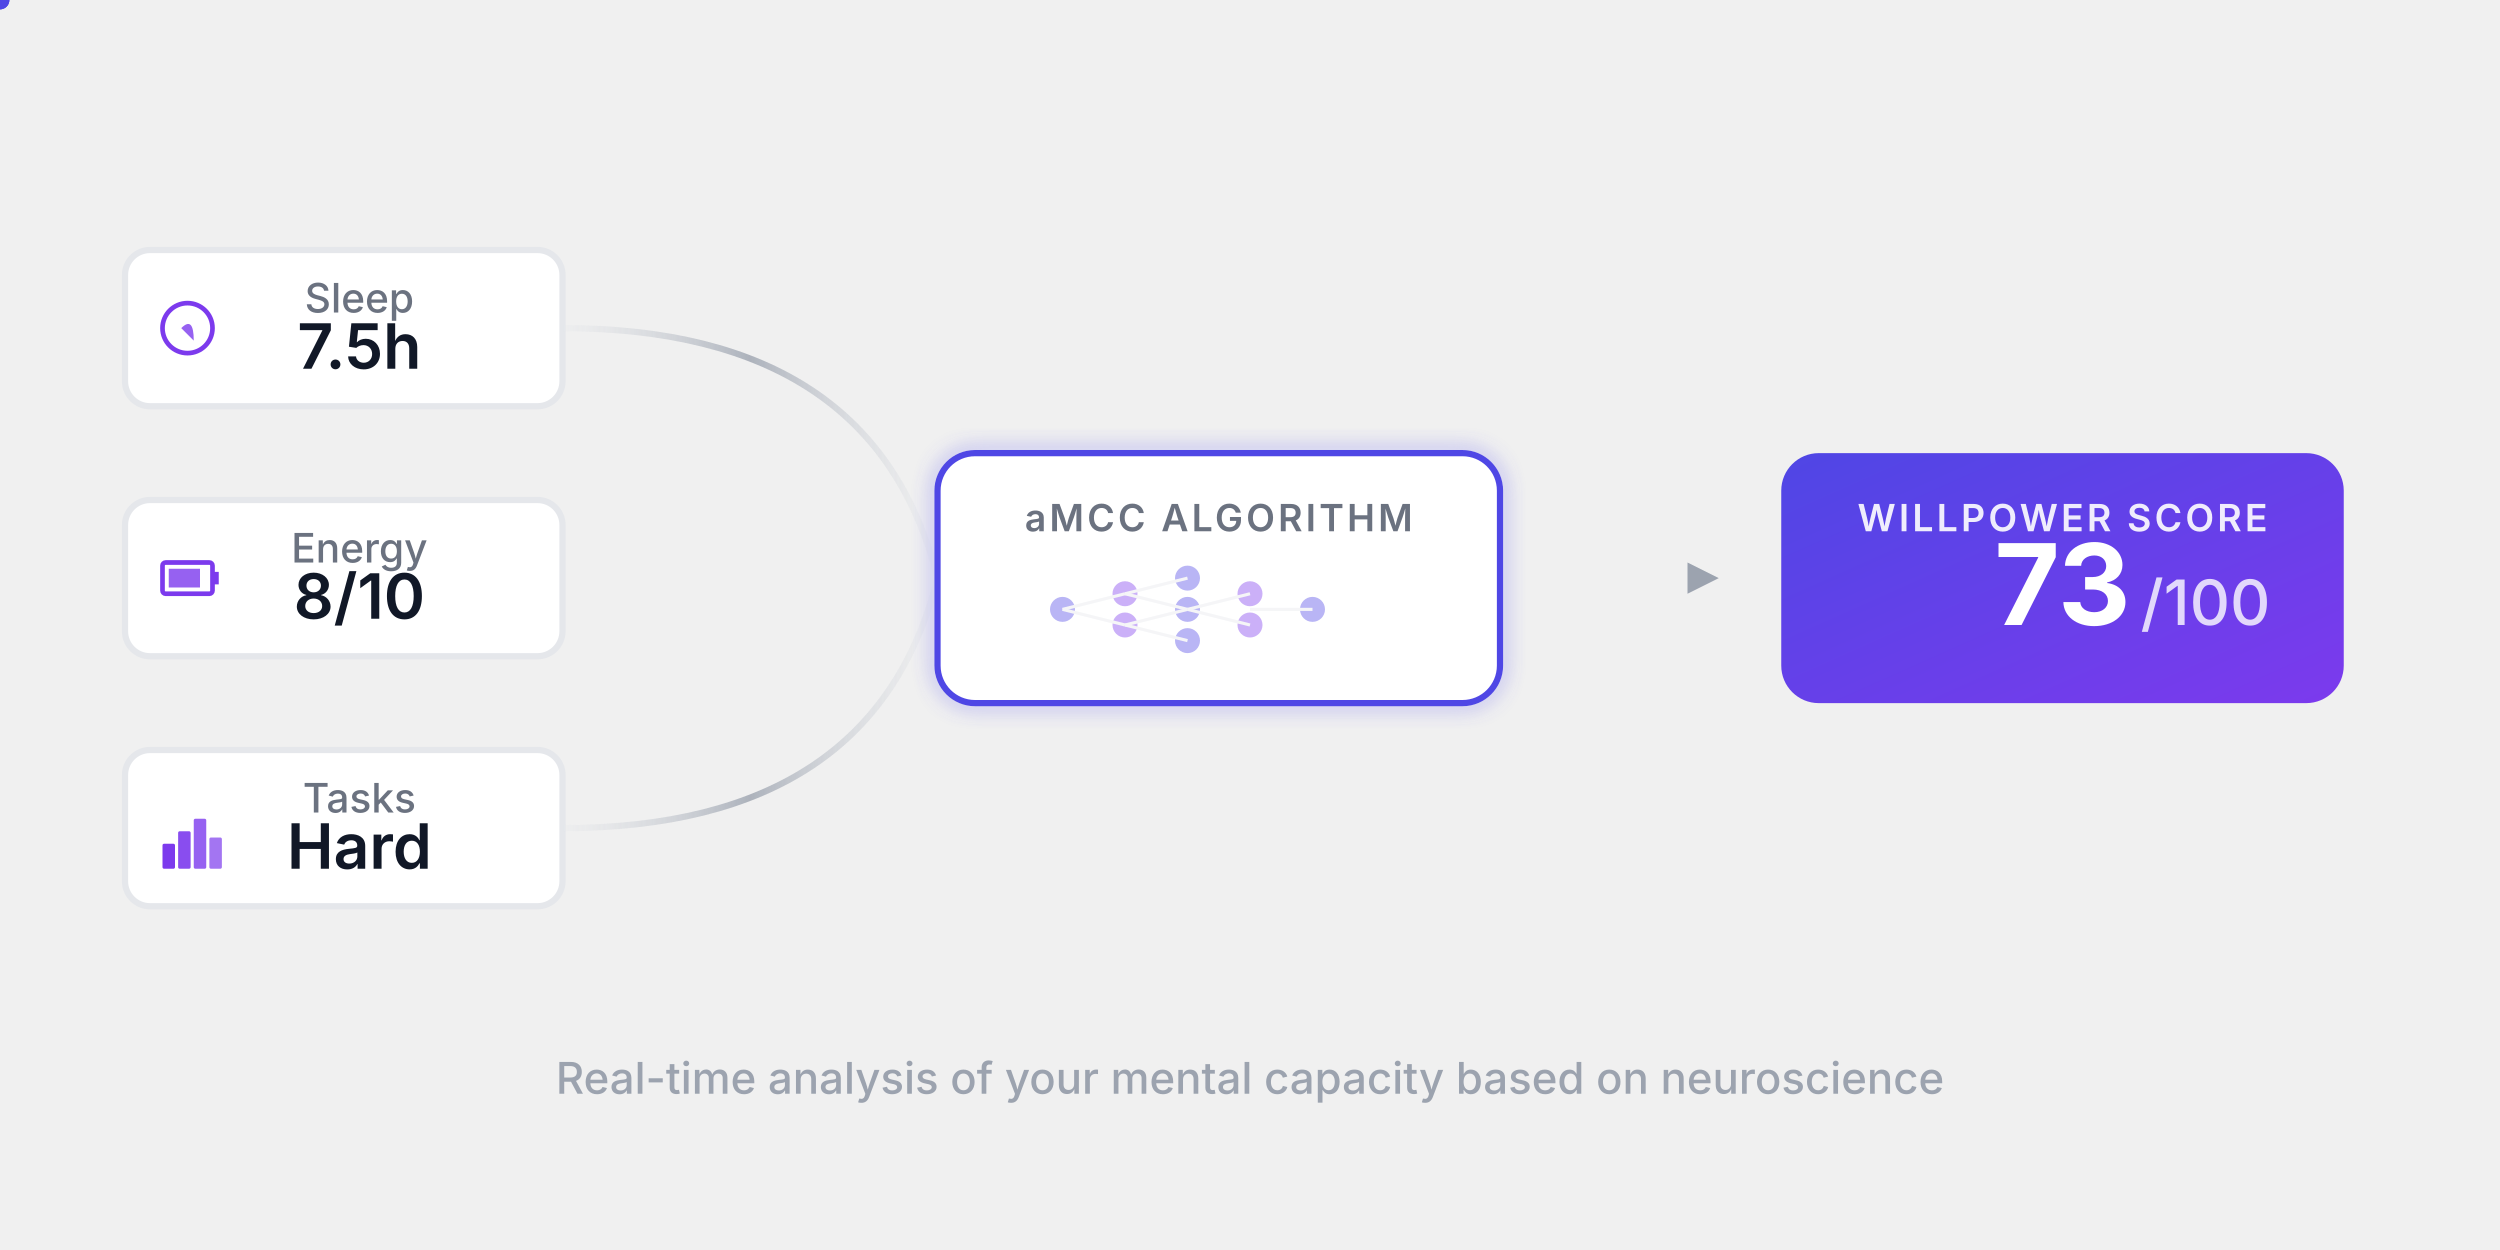
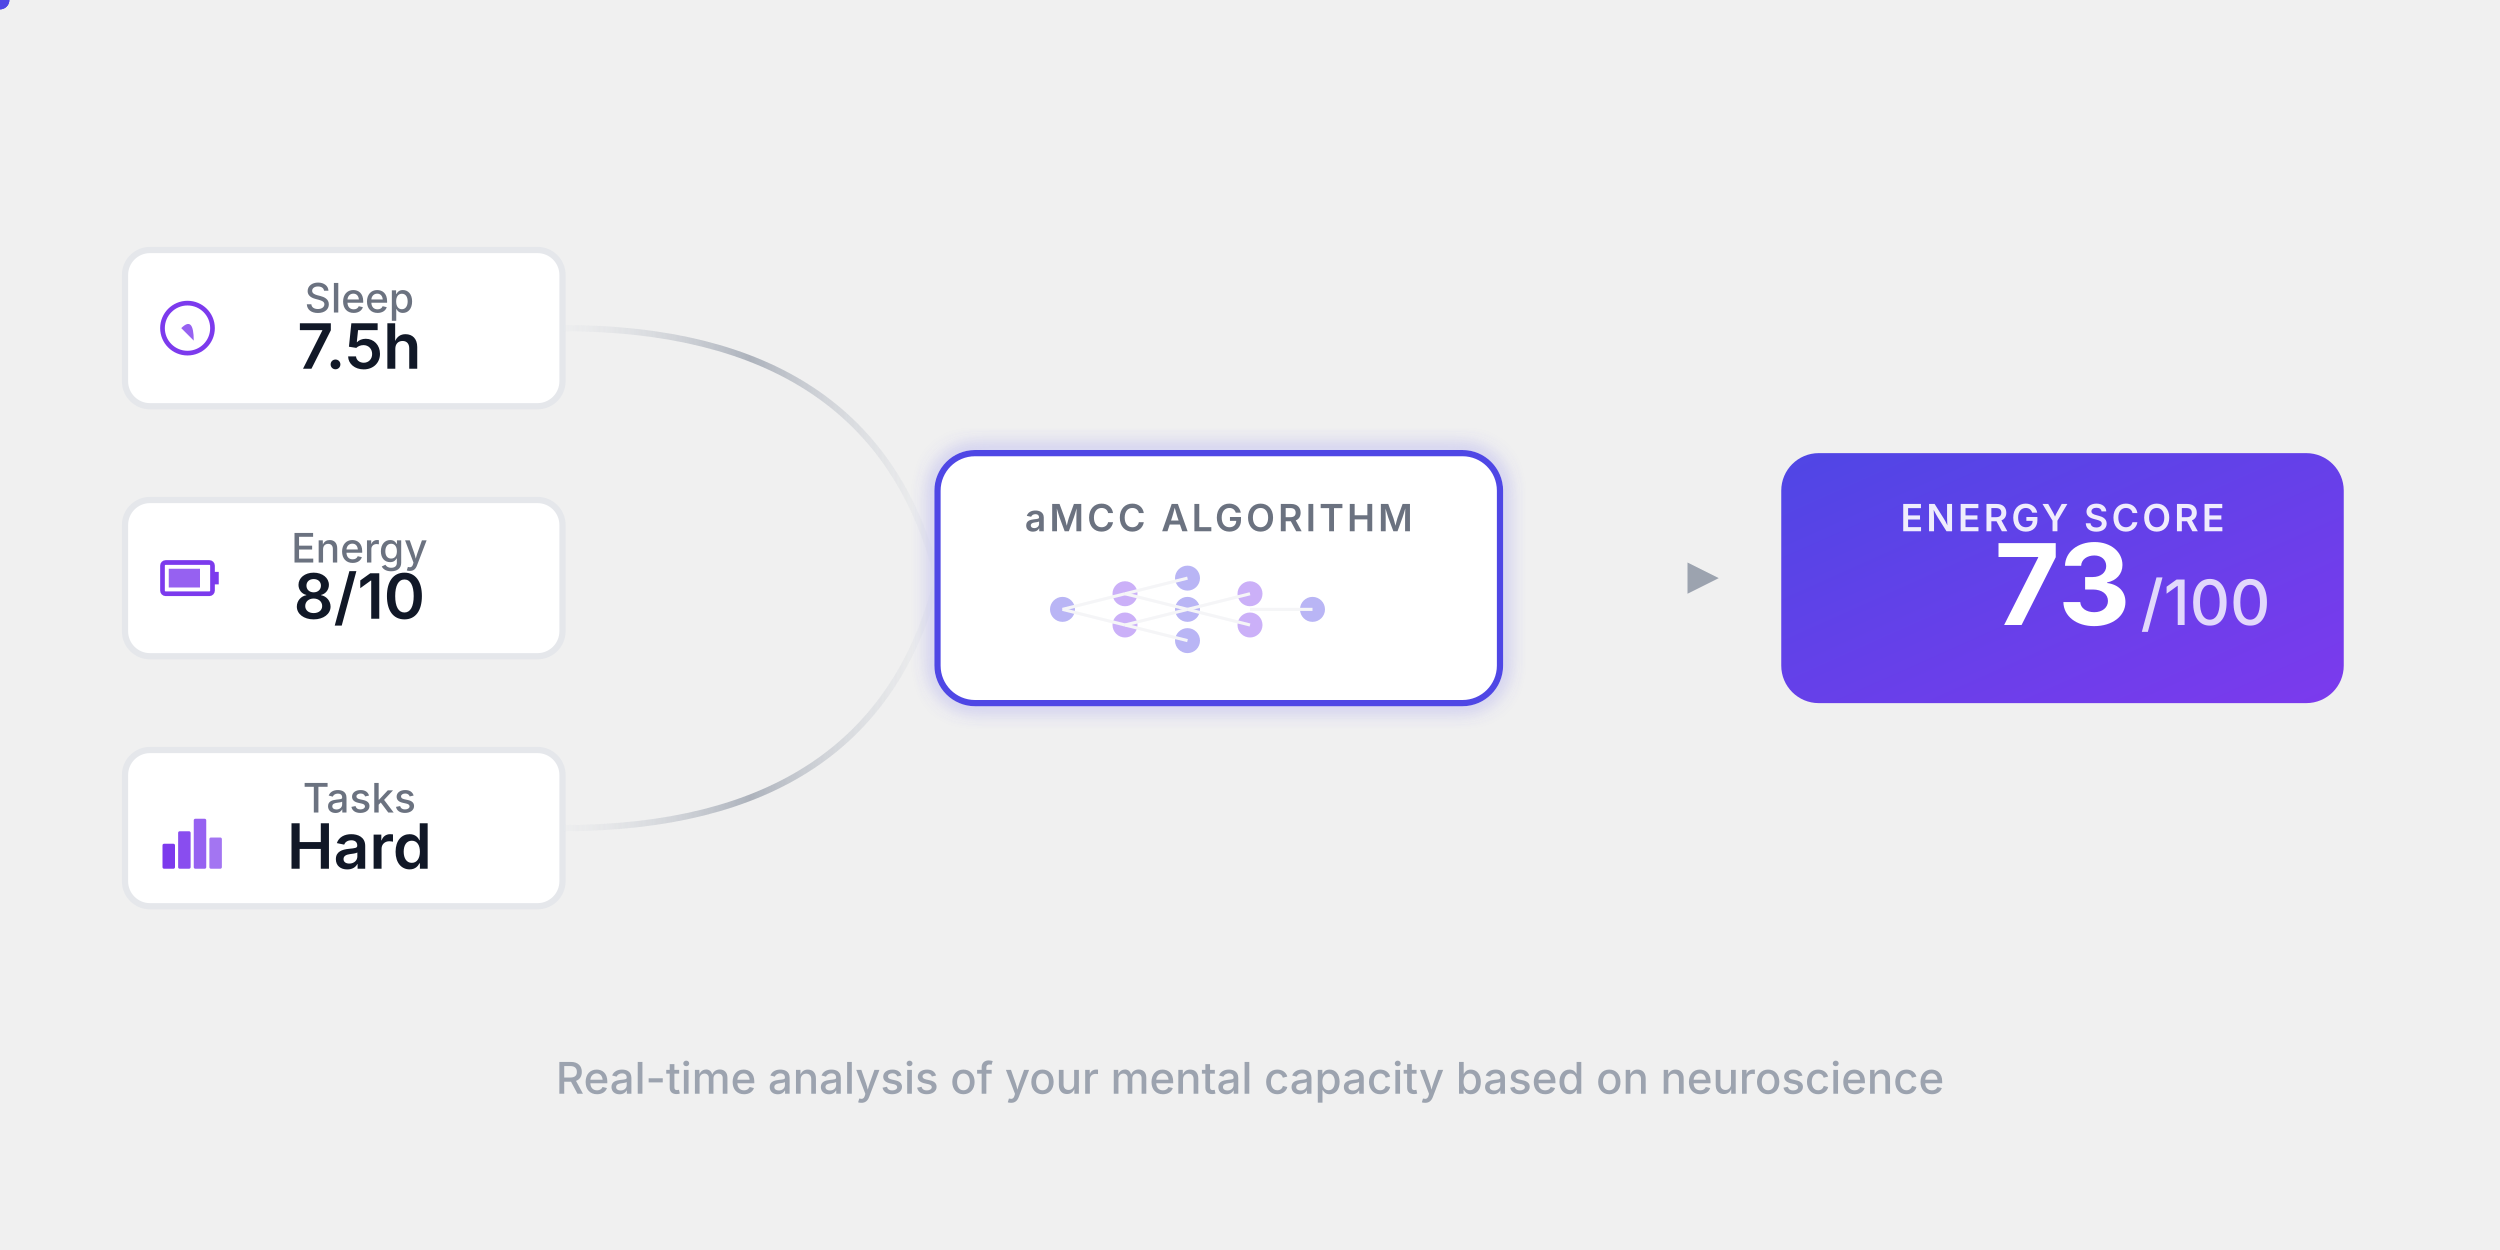
<svg xmlns="http://www.w3.org/2000/svg" viewBox="0 0 800 400">
  <defs>
    <linearGradient id="scoreGradient" x1="0%" y1="0%" x2="100%" y2="100%">
      <stop offset="0%" style="stop-color:#4F46E5;stop-opacity:1" />
      <stop offset="100%" style="stop-color:#7C3AED;stop-opacity:1" />
    </linearGradient>
    <linearGradient id="lineGradient" x1="0%" y1="0%" x2="100%" y2="0%">
      <stop offset="0%" style="stop-color:#E5E7EB;stop-opacity:0.3" />
      <stop offset="50%" style="stop-color:#9CA3AF;stop-opacity:1" />
      <stop offset="100%" style="stop-color:#E5E7EB;stop-opacity:0.3" />
    </linearGradient>
    <filter id="glow">
      <feGaussianBlur stdDeviation="3" result="coloredBlur" />
      <feMerge>
        <feMergeNode in="coloredBlur" />
        <feMergeNode in="SourceGraphic" />
      </feMerge>
    </filter>
  </defs>
  <g id="inputs">
    <rect x="40" y="80" width="140" height="50" rx="8" fill="white" stroke="#E5E7EB" stroke-width="2" />
    <circle cx="60" cy="105" r="8" fill="none" stroke="#7C3AED" stroke-width="1.5" />
    <path d="M 58 105 Q 62 101, 62 109" fill="#7C3AED" opacity="0.8" />
    <text x="115" y="100" text-anchor="middle" font-family="system-ui, -apple-system" font-size="13" font-weight="500" fill="#6B7280">Sleep</text>
    <text x="115" y="118" text-anchor="middle" font-family="system-ui, -apple-system" font-size="20" font-weight="600" fill="#111827">7.5h</text>
    <rect x="40" y="160" width="140" height="50" rx="8" fill="white" stroke="#E5E7EB" stroke-width="2" />
    <rect x="52" y="180" width="16" height="10" rx="1" fill="none" stroke="#7C3AED" stroke-width="1.5" />
    <rect x="54" y="182" width="10" height="6" fill="#7C3AED" opacity="0.8" />
    <rect x="68" y="183" width="2" height="4" fill="#7C3AED" />
    <text x="115" y="180" text-anchor="middle" font-family="system-ui, -apple-system" font-size="13" font-weight="500" fill="#6B7280">Energy</text>
    <text x="115" y="198" text-anchor="middle" font-family="system-ui, -apple-system" font-size="20" font-weight="600" fill="#111827">8/10</text>
    <rect x="40" y="240" width="140" height="50" rx="8" fill="white" stroke="#E5E7EB" stroke-width="2" />
    <rect x="52" y="270" width="4" height="8" fill="#7C3AED" rx="0.5" />
    <rect x="57" y="266" width="4" height="12" fill="#7C3AED" rx="0.5" opacity="0.9" />
    <rect x="62" y="262" width="4" height="16" fill="#7C3AED" rx="0.5" opacity="0.8" />
    <rect x="67" y="268" width="4" height="10" fill="#7C3AED" rx="0.5" opacity="0.7" />
    <text x="115" y="260" text-anchor="middle" font-family="system-ui, -apple-system" font-size="13" font-weight="500" fill="#6B7280">Tasks</text>
    <text x="115" y="278" text-anchor="middle" font-family="system-ui, -apple-system" font-size="20" font-weight="600" fill="#111827">Hard</text>
  </g>
  <g id="connections">
    <path d="M 180 105 Q 280 105 300 185" fill="none" stroke="url(#lineGradient)" stroke-width="2" opacity="0.8" />
    <path d="M 180 185 L 300 185" fill="none" stroke="url(#lineGradient)" stroke-width="2" opacity="0.8" />
    <path d="M 180 265 Q 280 265 300 185" fill="none" stroke="url(#lineGradient)" stroke-width="2" opacity="0.8" />
    <circle r="3" fill="#4F46E5" opacity="0.8">
      <animateMotion dur="2s" repeatCount="indefinite">
        <mpath href="#path1" />
      </animateMotion>
    </circle>
    <path id="path1" d="M 180 105 Q 280 105 300 185" fill="none" />
    <circle r="3" fill="#4F46E5" opacity="0.8">
      <animateMotion dur="2s" repeatCount="indefinite" begin="0.5s">
        <mpath href="#path2" />
      </animateMotion>
    </circle>
    <path id="path2" d="M 180 185 L 300 185" fill="none" />
    <circle r="3" fill="#4F46E5" opacity="0.8">
      <animateMotion dur="2s" repeatCount="indefinite" begin="1s">
        <mpath href="#path3" />
      </animateMotion>
    </circle>
    <path id="path3" d="M 180 265 Q 280 265 300 185" fill="none" />
  </g>
  <g id="algorithm">
    <rect x="300" y="145" width="180" height="80" rx="12" fill="white" stroke="#4F46E5" stroke-width="2" filter="url(#glow)" />
    <text x="390" y="170" text-anchor="middle" font-family="system-ui, -apple-system" font-size="12" font-weight="600" fill="#6B7280" letter-spacing="1">aMCC ALGORITHM</text>
    <g opacity="0.4">
      <circle cx="340" cy="195" r="4" fill="#4F46E5" />
      <circle cx="360" cy="190" r="4" fill="#7C3AED" />
      <circle cx="360" cy="200" r="4" fill="#7C3AED" />
      <circle cx="380" cy="185" r="4" fill="#4F46E5" />
      <circle cx="380" cy="195" r="4" fill="#4F46E5" />
      <circle cx="380" cy="205" r="4" fill="#4F46E5" />
      <circle cx="400" cy="190" r="4" fill="#7C3AED" />
      <circle cx="400" cy="200" r="4" fill="#7C3AED" />
      <circle cx="420" cy="195" r="4" fill="#4F46E5" />
      <line x1="340" y1="195" x2="360" y2="190" stroke="#E5E7EB" stroke-width="1" />
      <line x1="340" y1="195" x2="360" y2="200" stroke="#E5E7EB" stroke-width="1" />
      <line x1="360" y1="190" x2="380" y2="185" stroke="#E5E7EB" stroke-width="1" />
      <line x1="360" y1="190" x2="380" y2="195" stroke="#E5E7EB" stroke-width="1" />
      <line x1="360" y1="200" x2="380" y2="195" stroke="#E5E7EB" stroke-width="1" />
      <line x1="360" y1="200" x2="380" y2="205" stroke="#E5E7EB" stroke-width="1" />
      <line x1="380" y1="195" x2="400" y2="190" stroke="#E5E7EB" stroke-width="1" />
      <line x1="380" y1="195" x2="400" y2="200" stroke="#E5E7EB" stroke-width="1" />
      <line x1="400" y1="195" x2="420" y2="195" stroke="#E5E7EB" stroke-width="1" />
    </g>
  </g>
  <path d="M 480 185 L 540 185" fill="none" stroke="url(#lineGradient)" stroke-width="2" />
  <polygon points="540,180 550,185 540,190" fill="#9CA3AF" />
  <g id="output">
    <rect x="570" y="145" width="180" height="80" rx="12" fill="url(#scoreGradient)" stroke="none" />
-     <text x="660" y="170" text-anchor="middle" font-family="system-ui, -apple-system" font-size="12" font-weight="600" fill="white" opacity="0.9" letter-spacing="1">WILLPOWER SCORE</text>
+     <text x="660" y="170" text-anchor="middle" font-family="system-ui, -apple-system" font-size="12" font-weight="600" fill="white" opacity="0.9" letter-spacing="1">ENERGY SCORE</text>
    <text id="score-text" x="660" y="200" text-anchor="middle" font-family="system-ui, -apple-system" font-size="36" font-weight="700" fill="white">73</text>
    <text x="685" y="200" text-anchor="start" font-family="system-ui, -apple-system" font-size="20" font-weight="500" fill="white" opacity="0.8">/100</text>
    <animateTransform attributeName="transform" type="scale" values="1;1.02;1" dur="3s" repeatCount="indefinite" additive="sum" />
  </g>
  <text x="400" y="350" text-anchor="middle" font-family="system-ui, -apple-system" font-size="14" font-weight="500" fill="#9CA3AF">
    Real-time analysis of your mental capacity based on neuroscience
  </text>
</svg>
